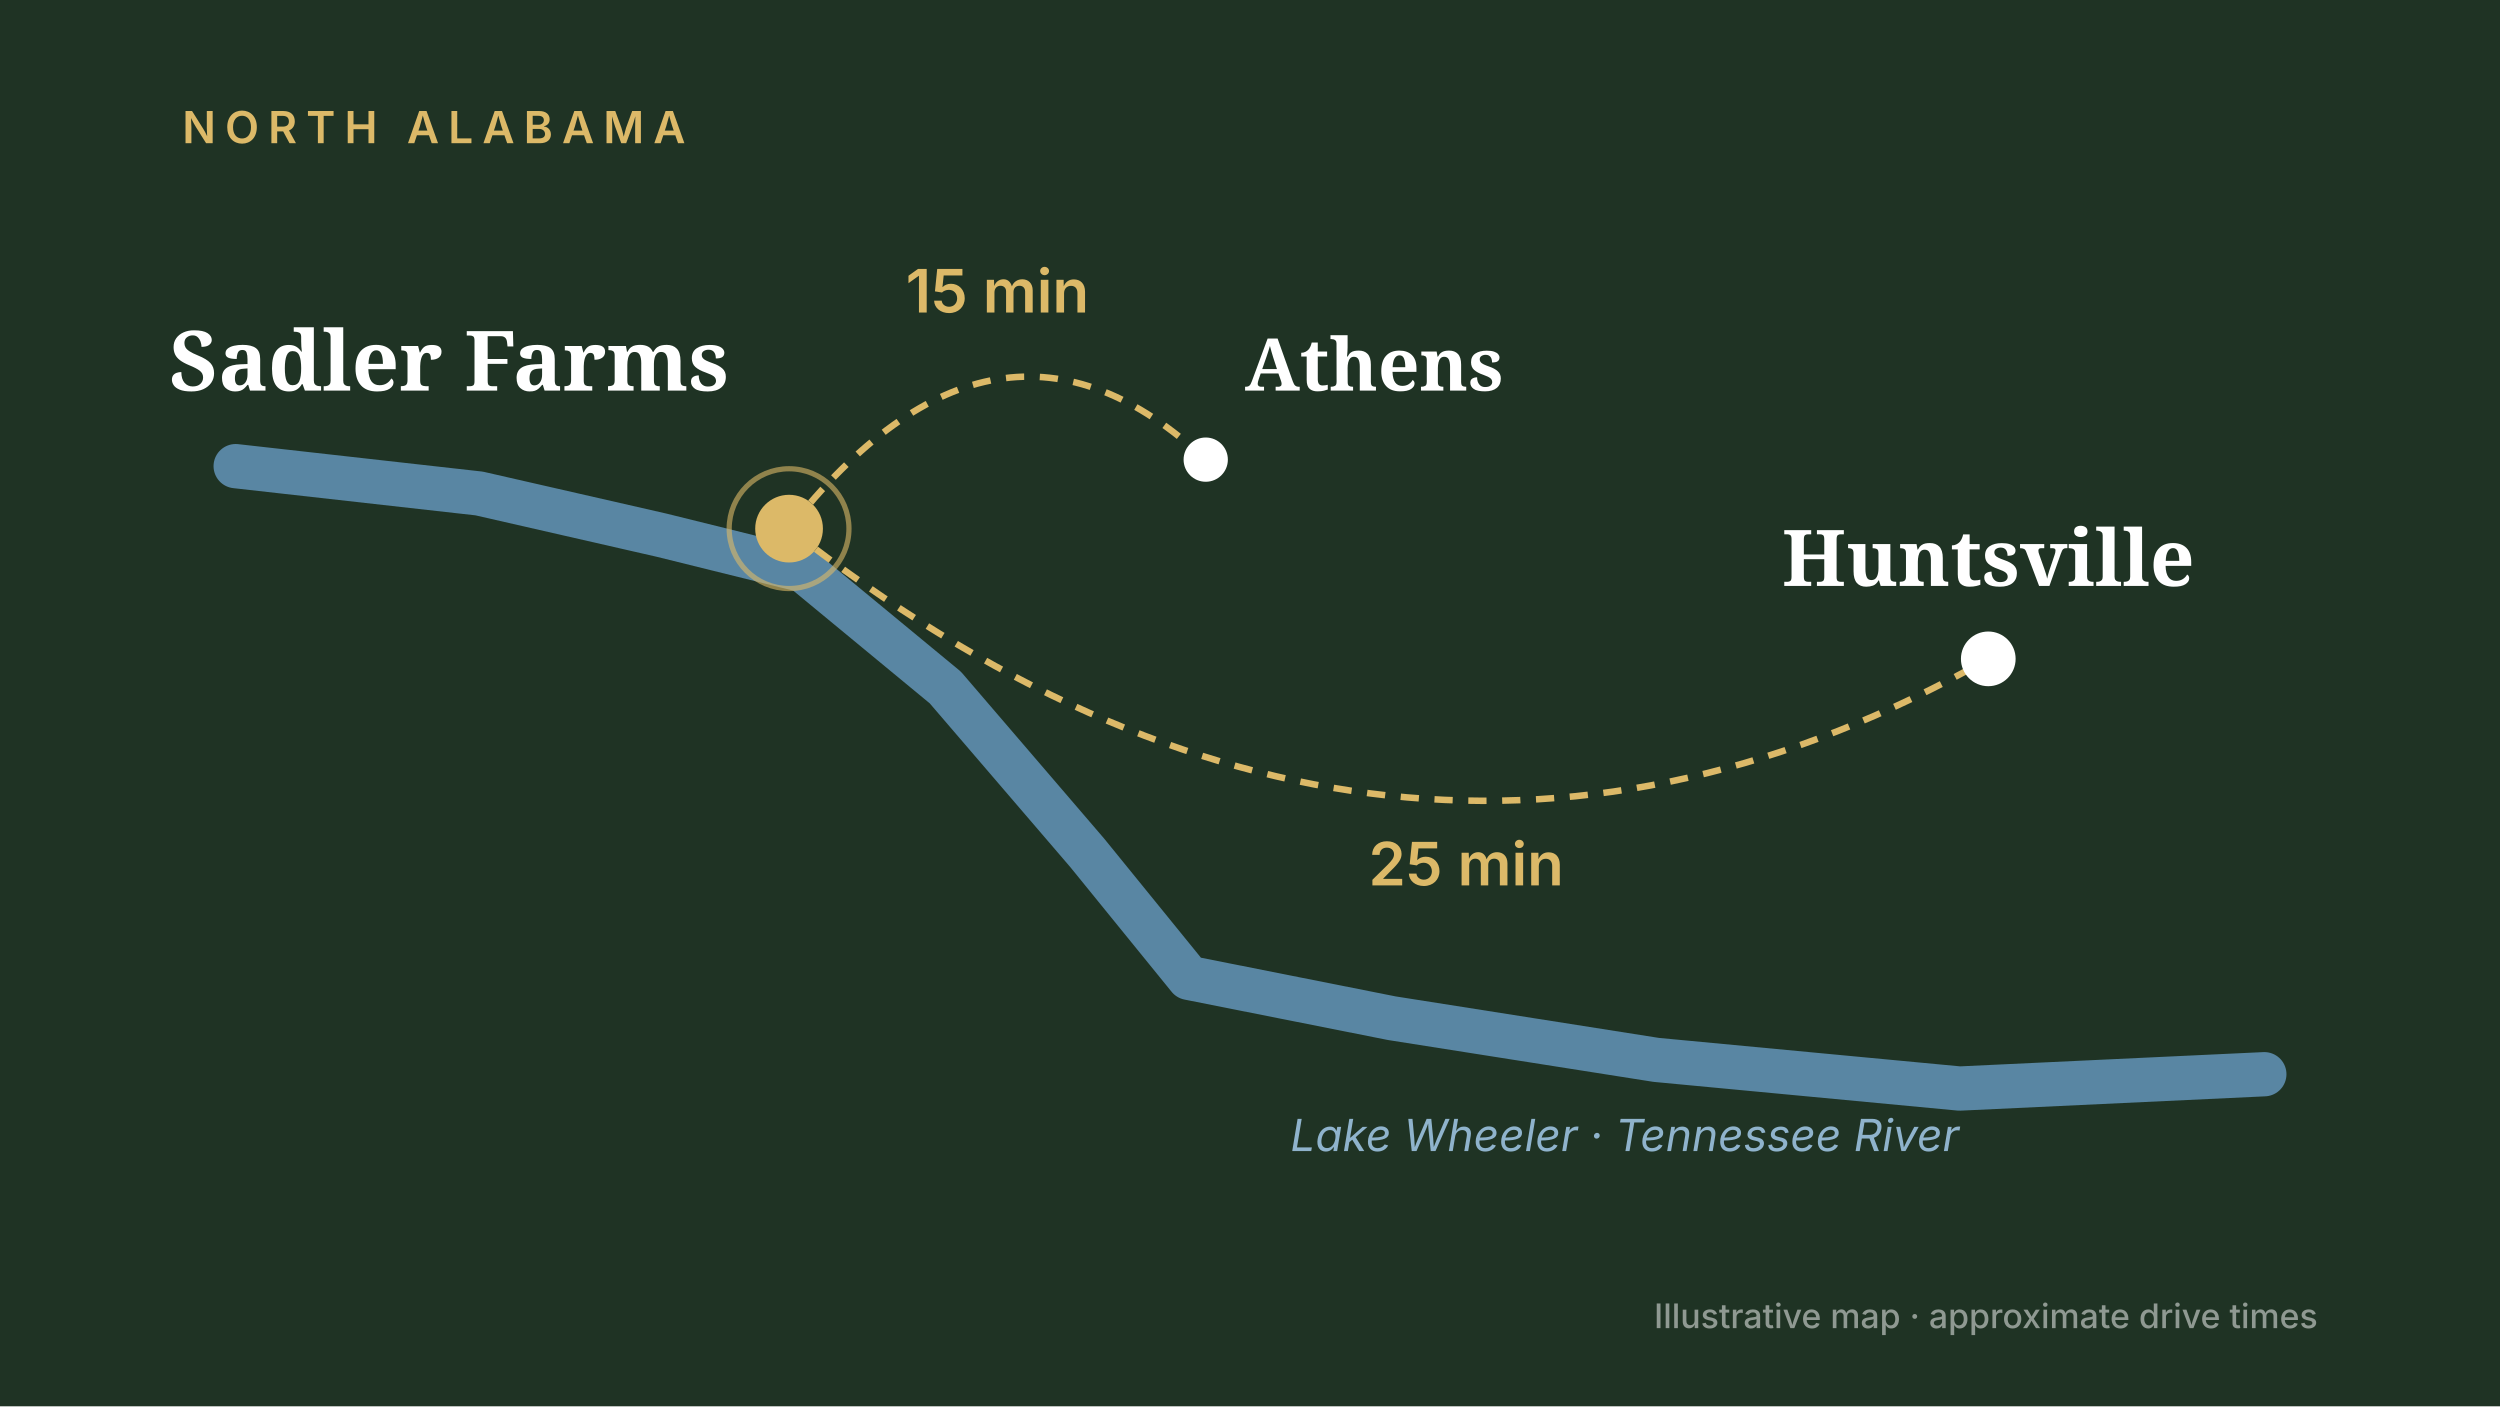
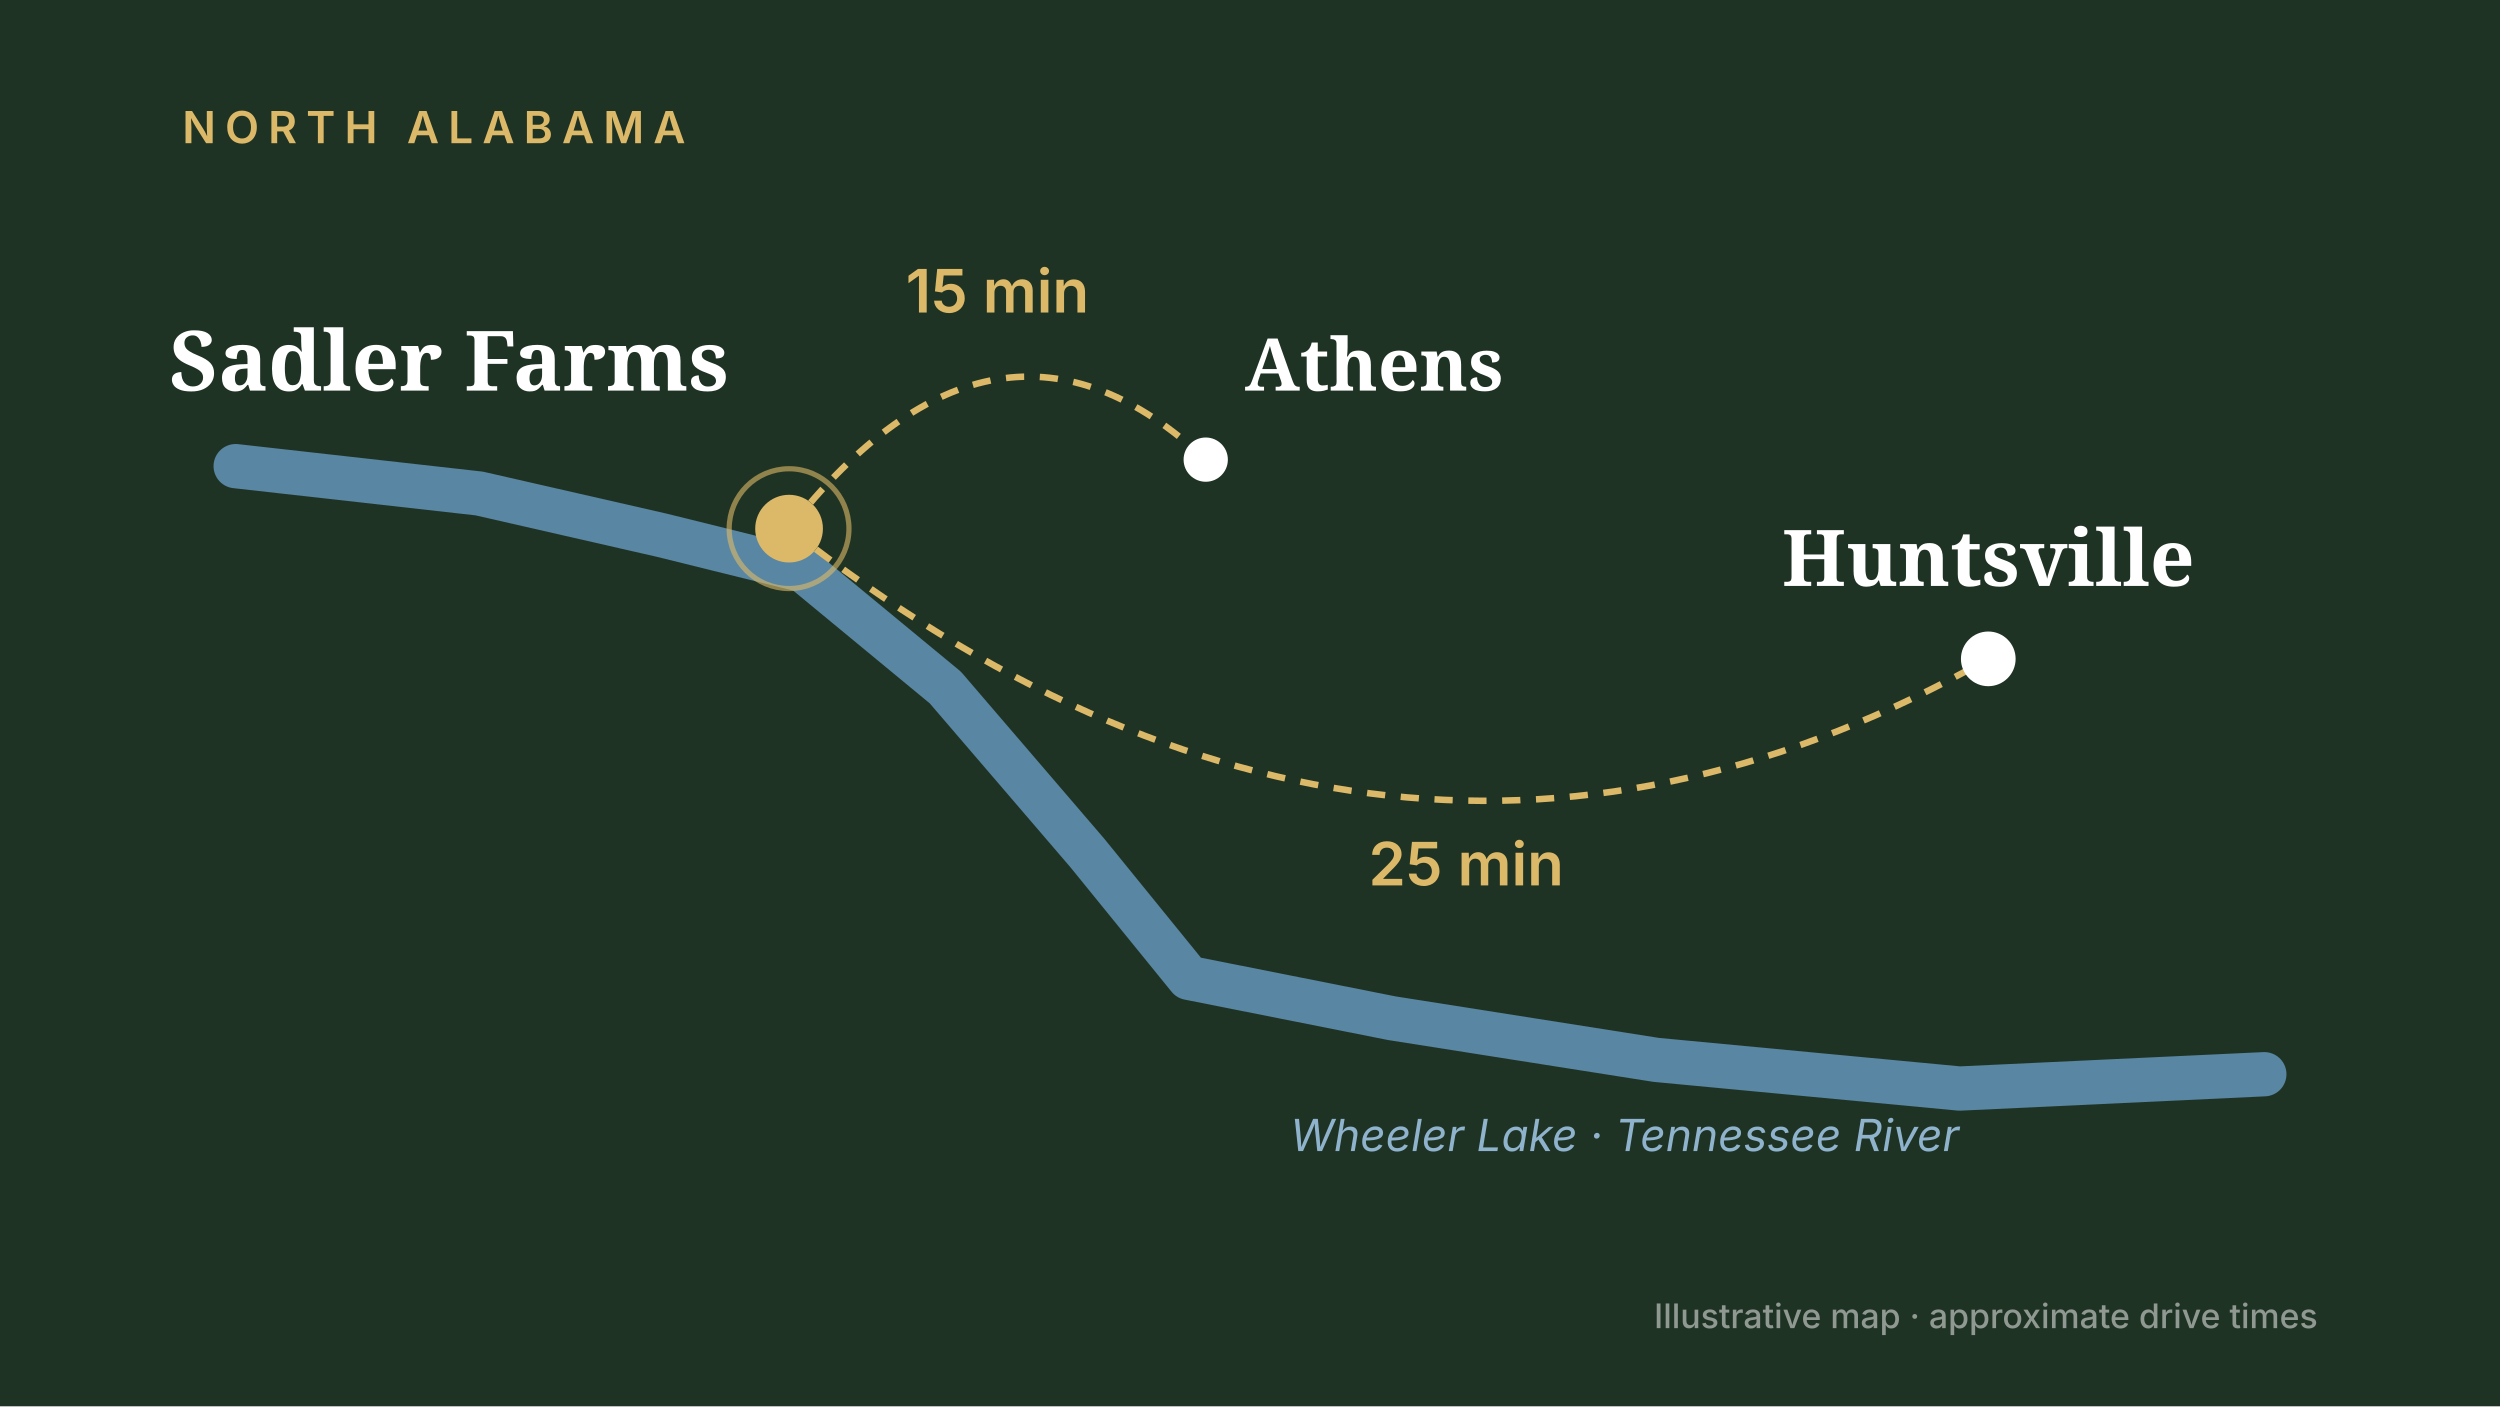
<svg class="location__illus-svg" viewBox="0 0 1920 1080" role="img" aria-labelledby="loc-illus-title">
  <rect width="1920" height="1080" fill="#1f3324" />
  <text x="140" y="110" fill="#dcb968" font-family="Inter, sans-serif" font-weight="600" font-size="34" letter-spacing="7">NORTH ALABAMA</text>
  <path d="M181,358 L368,379 L508,411 L617,438 L726,528 L835,655 L913,751 L1069,782 L1272,814 L1505,836 L1739,825" fill="none" stroke="#5f8fb0" stroke-width="34" stroke-linecap="round" stroke-linejoin="round" opacity=".9" />
-   <text x="991" y="884" fill="#8fb3cc" font-family="Inter, sans-serif" font-size="34" font-style="italic">Lake Wheeler · Tennessee River</text>
+   <text x="991" y="884" fill="#8fb3cc" font-family="Inter, sans-serif" font-size="34" font-style="italic">Wheeler Lake · Tennessee River</text>
  <path d="M606,406 Q766,203 926,353" fill="none" stroke="#dcb968" stroke-width="5" stroke-dasharray="14 12" />
  <path d="M606,406 Q1066,766 1527,506" fill="none" stroke="#dcb968" stroke-width="5" stroke-dasharray="14 12" />
  <circle cx="606" cy="406" r="26" fill="#dcb968" />
  <circle cx="606" cy="406" r="46" fill="none" stroke="#dcb968" stroke-width="4" opacity=".6" />
  <circle cx="926" cy="353" r="17" fill="#fff" />
  <circle cx="1527" cy="506" r="21" fill="#fff" />
  <text x="560" y="300" text-anchor="end" fill="#fff" font-family="Fraunces, Georgia, serif" font-weight="600" font-size="64">Sadler Farms</text>
  <text x="956" y="300" fill="#fff" font-family="Fraunces, Georgia, serif" font-weight="600" font-size="56">Athens</text>
  <text x="766" y="240" text-anchor="middle" fill="#dcb968" font-family="Inter, sans-serif" font-weight="600" font-size="46">15 min</text>
  <text x="1527" y="450" text-anchor="middle" fill="#fff" font-family="Fraunces, Georgia, serif" font-weight="600" font-size="60">Huntsville</text>
  <text x="1126" y="680" text-anchor="middle" fill="#dcb968" font-family="Inter, sans-serif" font-weight="600" font-size="46">25 min</text>
  <text x="1780" y="1020" text-anchor="end" fill="rgba(255,255,255,.5)" font-family="Inter, sans-serif" font-weight="500" font-size="26">Illustrative map · approximate drive times</text>
</svg>
